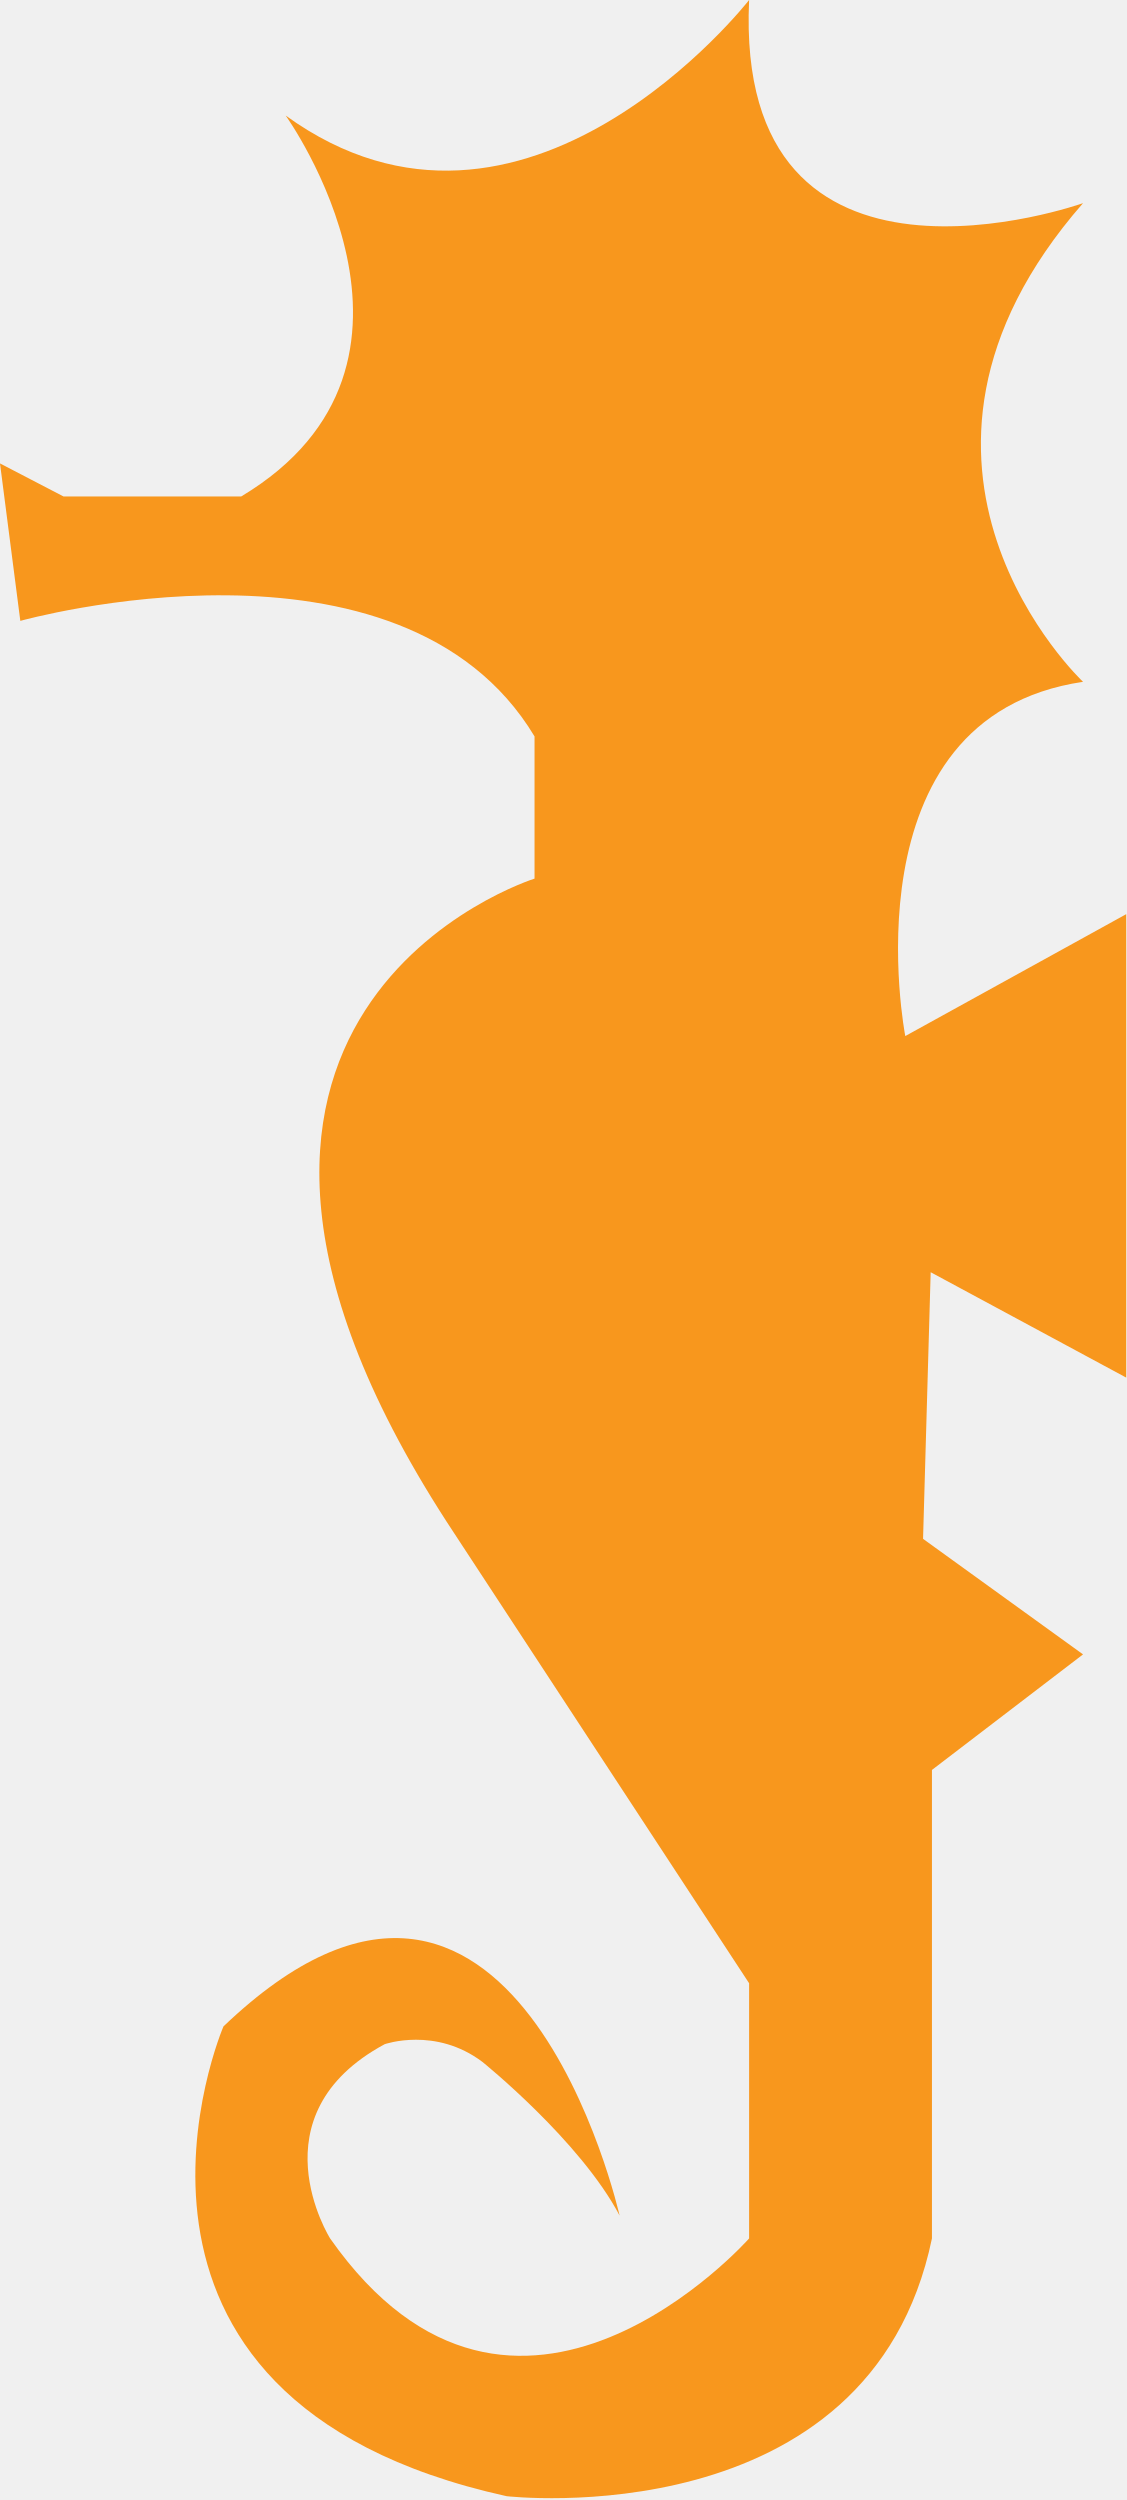
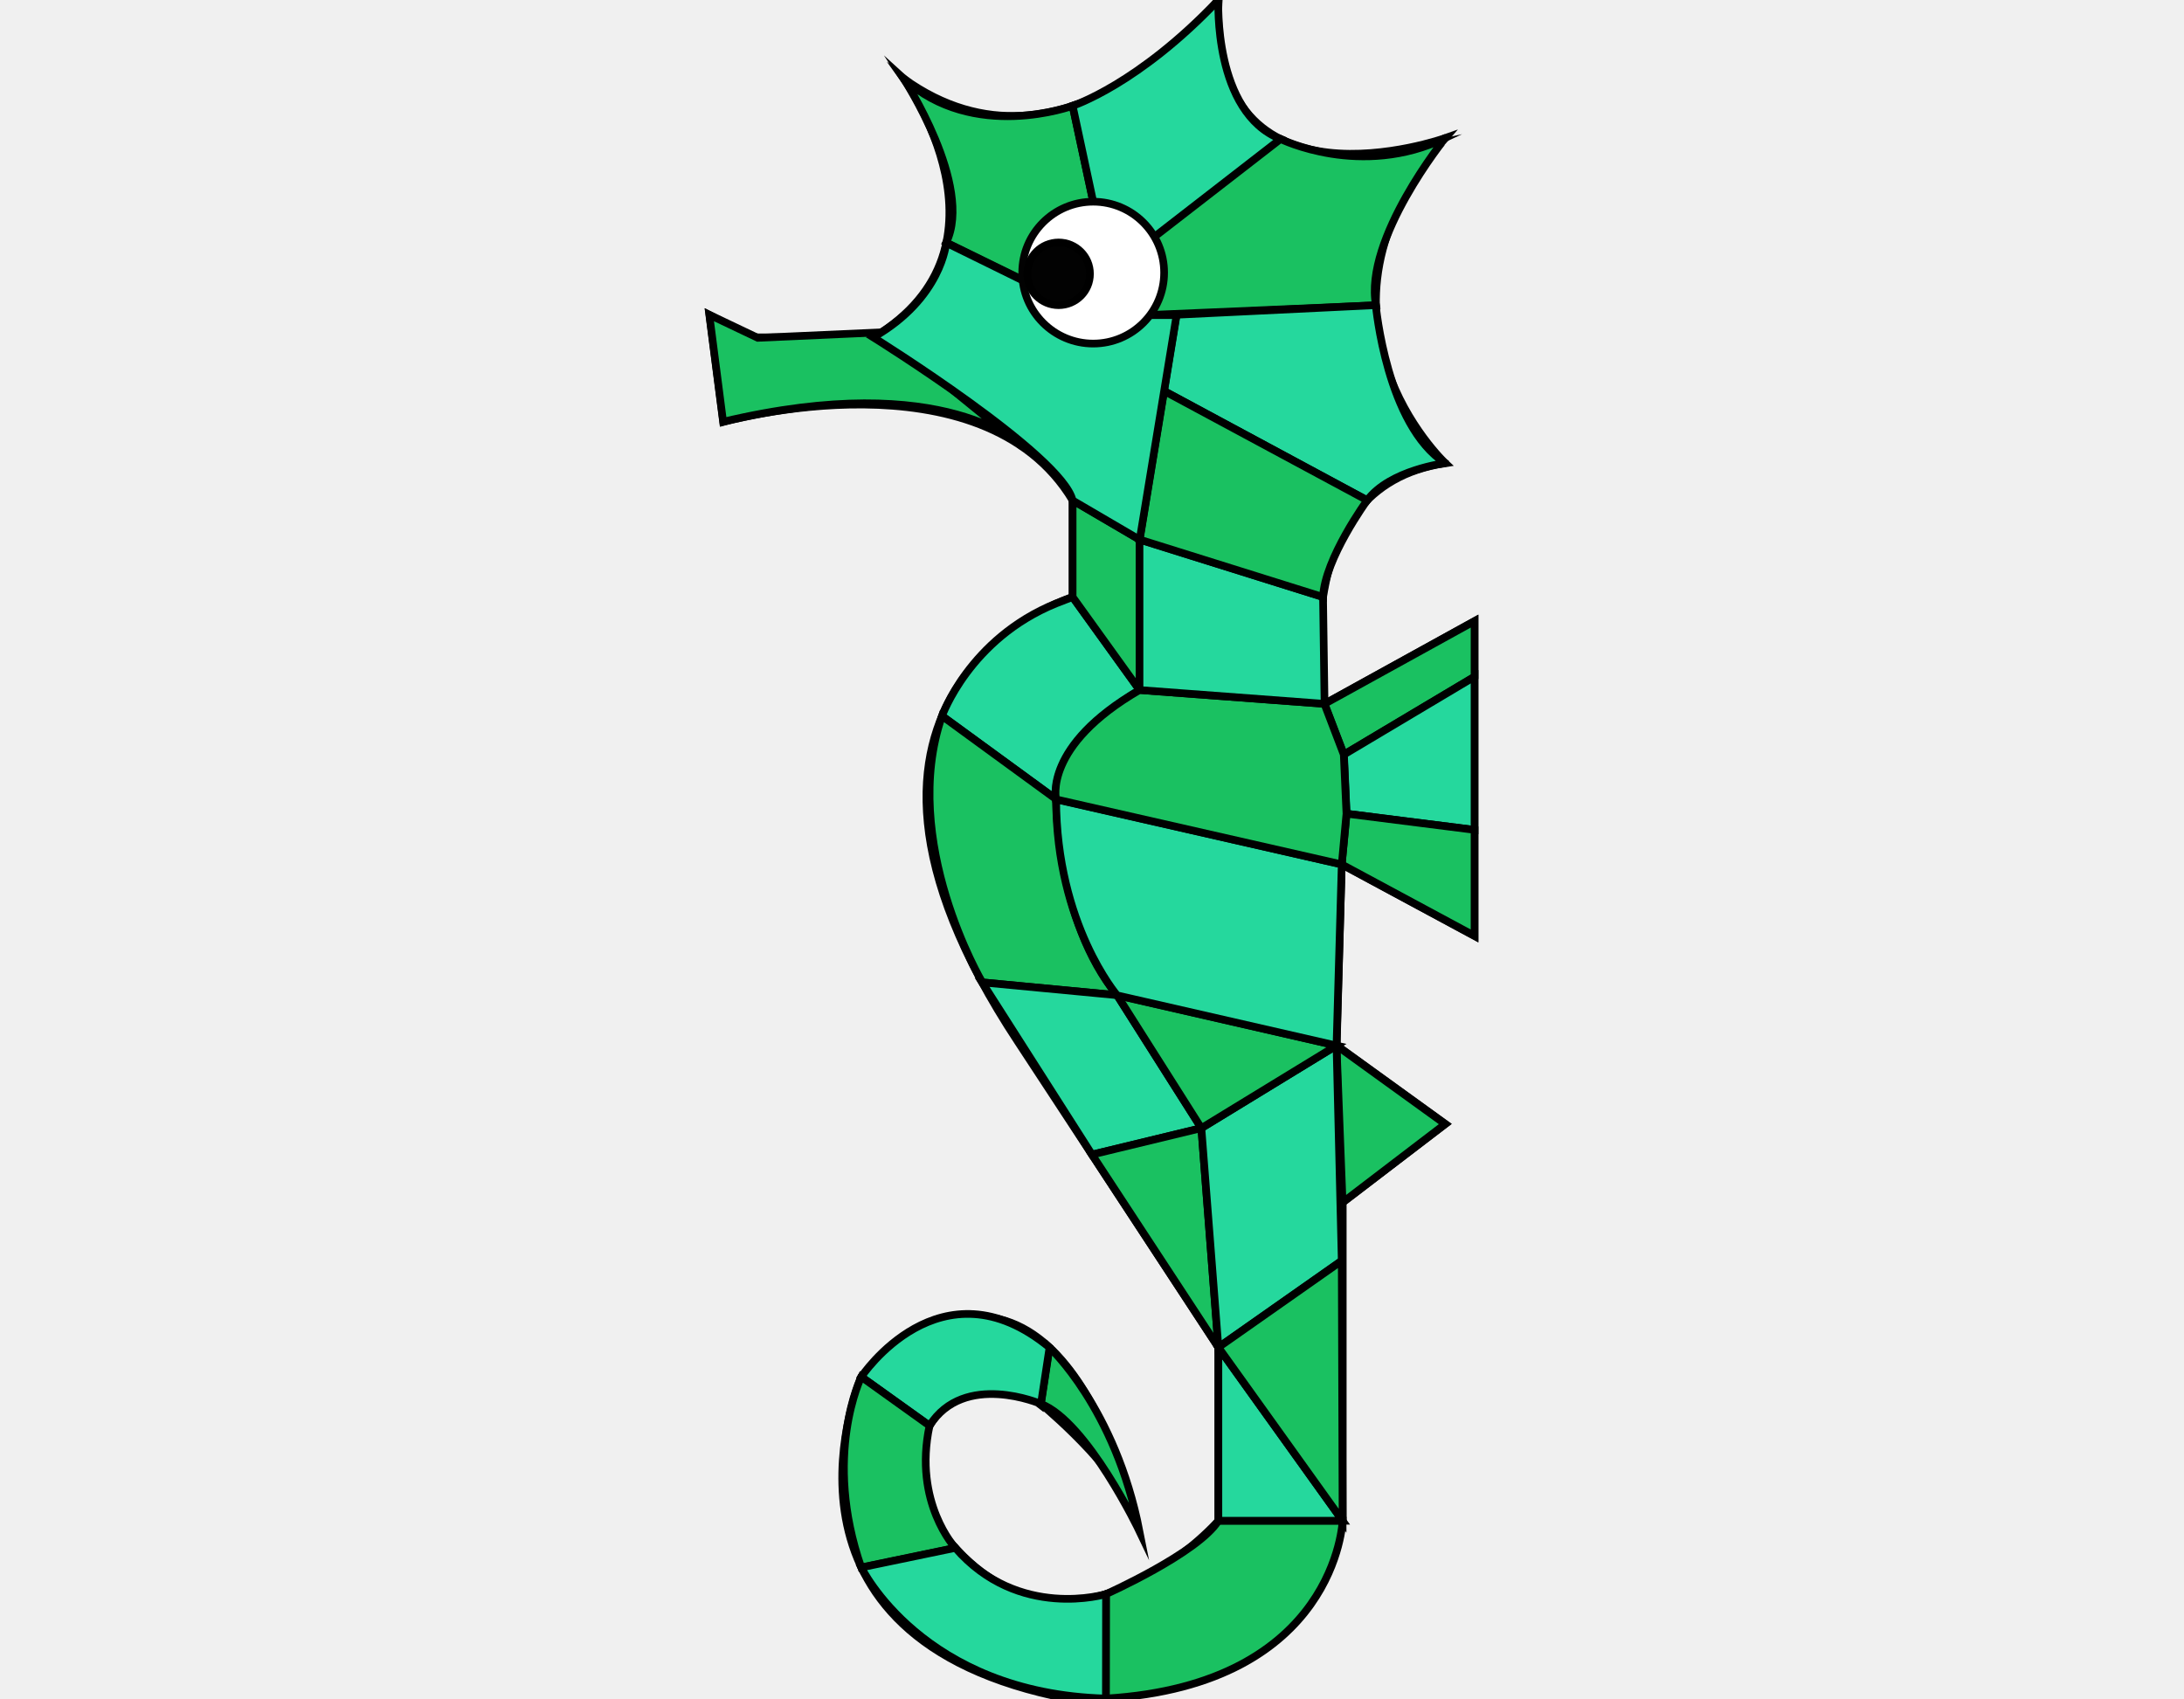
- <svg xmlns="http://www.w3.org/2000/svg" version="1.1" id="Layer_1" x="0px" y="0px" viewBox="0 0 88.7 196.9" style="enable-background:new 0 0 88.7 196.9;" xml:space="preserve">
+ <svg xmlns="http://www.w3.org/2000/svg" version="1.1" id="Layer_1" x="0px" y="0px" viewBox="0 0 1296 1008" style="enable-background:new 0 0 1296 1008;" xml:space="preserve">
  <style type="text/css">
- 	.st0{fill:#F8971D;}
+ 	.st0{fill:#F8971D;stroke:#020202;stroke-width:4.536;stroke-linecap:round;stroke-miterlimit:10;}
+ 	.st1{fill:#25D89D;stroke:#000000;stroke-width:4.536;stroke-linecap:round;stroke-miterlimit:10;}
+ 	.st2{fill:#1AC161;stroke:#000000;stroke-width:4.536;stroke-linecap:round;stroke-miterlimit:10;}
+ 	.st3{fill:#FFFFFF;stroke:#020202;stroke-width:4.536;stroke-linecap:round;stroke-miterlimit:10;}
+ 	.st4{fill:#020202;stroke:#000000;stroke-width:4.536;stroke-linecap:round;stroke-miterlimit:10;}
</style>
-   <path class="st0" d="M73.3,100.2l15.4,8.3V72l-17.4,9.6c0,0-4.9-25.1,14-27.9c0,0-18.1-17,0-37.7c0,0-27.5,9.8-26.3-16  c0,0-17.7,22.7-36.5,9.1c0,0,14,19.5-3.5,30h-14L0,36.5l1.6,12.4c0,0,30-8.4,40.5,9.1v11.2c0,0-33.5,10.5-6.3,51.6L59,156.2v20.1  c0,0-18.4,20.8-33,0c0,0-6.1-9.7,4.3-15.3c0,0,4-1.4,7.7,1.4c0,0,7.7,6.2,10.8,12.1c0,0-8.3-36.8-31.2-14.9c0,0-12.6,29.3,22.3,37  c0,0,28.6,3.3,33.5-20.3v-36.9l11.9-9.1l-12.6-9.1" />
-   <g>
- </g>
-   <g>
- </g>
-   <g>
- </g>
-   <g>
- </g>
-   <g>
- </g>
-   <g>
- </g>
+   <path class="st0" d="M796.2,513l78.8,42.5V368.6l-89,49.1c0,0-25.1-128.5,71.7-142.8c0,0-92.7-87,0-193c0,0-140.8,50.2-134.6-81.9  c0,0-90.6,116.2-186.9,46.6c0,0,71.7,99.8-17.9,153.6h-71.7L421,186.9l8.2,63.5c0,0,153.6-43,207.3,46.6v57.3  c0,0-171.5,53.8-32.3,264.2L723,799.6v102.9c0,0-94.2,106.5-168.9,0c0,0-31.2-49.7,22-78.3c0,0,20.5-7.2,39.4,7.2  c0,0,39.4,31.7,55.3,61.9c0,0-42.5-188.4-159.7-76.3c0,0-64.5,150,114.2,189.4c0,0,146.4,16.9,171.5-103.9V713.6l60.9-46.6  l-64.5-46.6L796.2,513z" />
+   <path class="st1" d="M636.5,354.3l39.8,55.2c0,0-53.4,30.5-49.6,64.8L559,424.9c0,0,16.2-45.9,67.7-66.8L636.5,354.3z" />
+   <path class="st2" d="M626.7,474.3c0,0,0,72.4,36.2,116.3l-80-7.6c0,0-49.6-83.7-23.9-158.1L626.7,474.3z" />
+   <polygon class="st1" points="662.9,590.6 712.9,669.5 648,685.2 582.8,583 " />
+   <polygon class="st2" points="712.9,669.5 723,799.6 648,685.2 " />
+   <polygon class="st2" points="676.2,409.5 676.2,320.2 636.5,296.9 636.5,354.3 " />
+   <polygon class="st2" points="786,417.7 797.5,447.8 875,401.6 875,368.6 " />
+   <polygon class="st1" points="799.1,482.9 797.5,447.8 875,401.6 875,492.5 " />
+   <polygon class="st2" points="799.1,482.9 796.2,513 875,555.4 875,503.6 875,492.5 " />
+   <polygon class="st2" points="793.1,620.5 796.7,713.6 857.6,667.1 " />
+   <path class="st2" d="M523.2,197.2l83.4,67.9c0,0-44.9-46.3-177.5-14.8l-8.2-63.5l28.8,13.7L523.2,197.2z" />
+   <path class="st2" d="M617.6,833.1l5.1-33.5c0,0,39.1,35.8,53.5,109.2C676.2,908.8,645.2,843.8,617.6,833.1z" />
+   <path class="st1" d="M551.6,846.1l-40.5-29c0,0,47-70.8,111.7-17.4l-5.1,33.5C617.6,833.1,572.1,813.6,551.6,846.1z" />
+   <path class="st2" d="M551.6,846.1l-40.5-29c0,0-23.2,46.8,0,113.2l55.8-11.6C566.9,918.6,541.8,891.8,551.6,846.1z" />
+   <path class="st1" d="M511.1,930.2c0,0,36.1,74.9,145.3,77.8v-62c0,0-52,15.9-89.5-27.4L511.1,930.2z" />
+   <path class="st2" d="M656.4,946c0,0,54.4-24.3,66.6-43.5h73.7c0,0-3.6,97.2-140.4,105.5L656.4,946L656.4,946z" />
+   <polygon class="st1" points="723,799.6 796.7,902.5 723,902.5 " />
+   <polygon class="st1" points="723,799.6 796.2,748.2 793.1,620.5 712.9,669.5 " />
+   <polygon class="st2" points="796.2,748.2 796.7,902.5 723,799.6 " />
+   <polygon class="st2" points="793.1,620.5 662.9,590.6 712.9,669.5 " />
+   <path class="st1" d="M626.7,474.3L796.2,513l-3.1,107.5l-130.2-29.8C662.9,590.6,626.9,548.9,626.7,474.3z" />
+   <path class="st2" d="M676.2,409.5l109.7,8.2l11.5,30.1l1.6,35.1l-2.8,30.1l-169.5-38.6C626.7,474.3,618.9,442.7,676.2,409.5z" />
+   <polygon class="st1" points="676.2,320.2 785.1,354.3 786,417.7 676.2,409.5 " />
+   <path class="st2" d="M648.7,119.7l-12.2-56.9c0,0-58.8,21.7-100.3-16.2c0,0,41.6,63.7,25.3,97.3l61.3,30L648.7,119.7z" />
+   <path class="st1" d="M648.7,119.7l-12.2-56.9c0,0,39.1-12.7,86.5-62.8c0,0-3.1,66.7,36.9,82.5l-69.1,79.3L648.7,119.7z" />
+   <path class="st2" d="M816.5,181.2l-134,5.7l-6.2-39.6l83.6-64.8c0,0,47.7,23.6,97.8-0.6C857.6,81.9,809.2,141.8,816.5,181.2z" />
+   <path class="st1" d="M811.3,296.9L690.7,232l7.4-45.2l118.3-5.7c0,0,6.5,71.4,41.2,93.7C857.6,274.9,824.8,278.8,811.3,296.9z" />
+   <path class="st2" d="M785.1,354.3l-108.9-34.1l14.5-88.2l120.6,64.9C811.3,296.9,786,331.6,785.1,354.3z" />
+   <path class="st1" d="M518.2,200.2c0,0,112.2,69.9,118.3,96.8l39.8,23.3L698.2,187h-49.5l-87.2-42.9  C561.5,143.9,559,176.9,518.2,200.2z" />
+   <circle class="st3" cx="648.7" cy="161.8" r="42.1" />
+   <circle class="st4" cx="628.2" cy="162.5" r="18.6" />
</svg>
